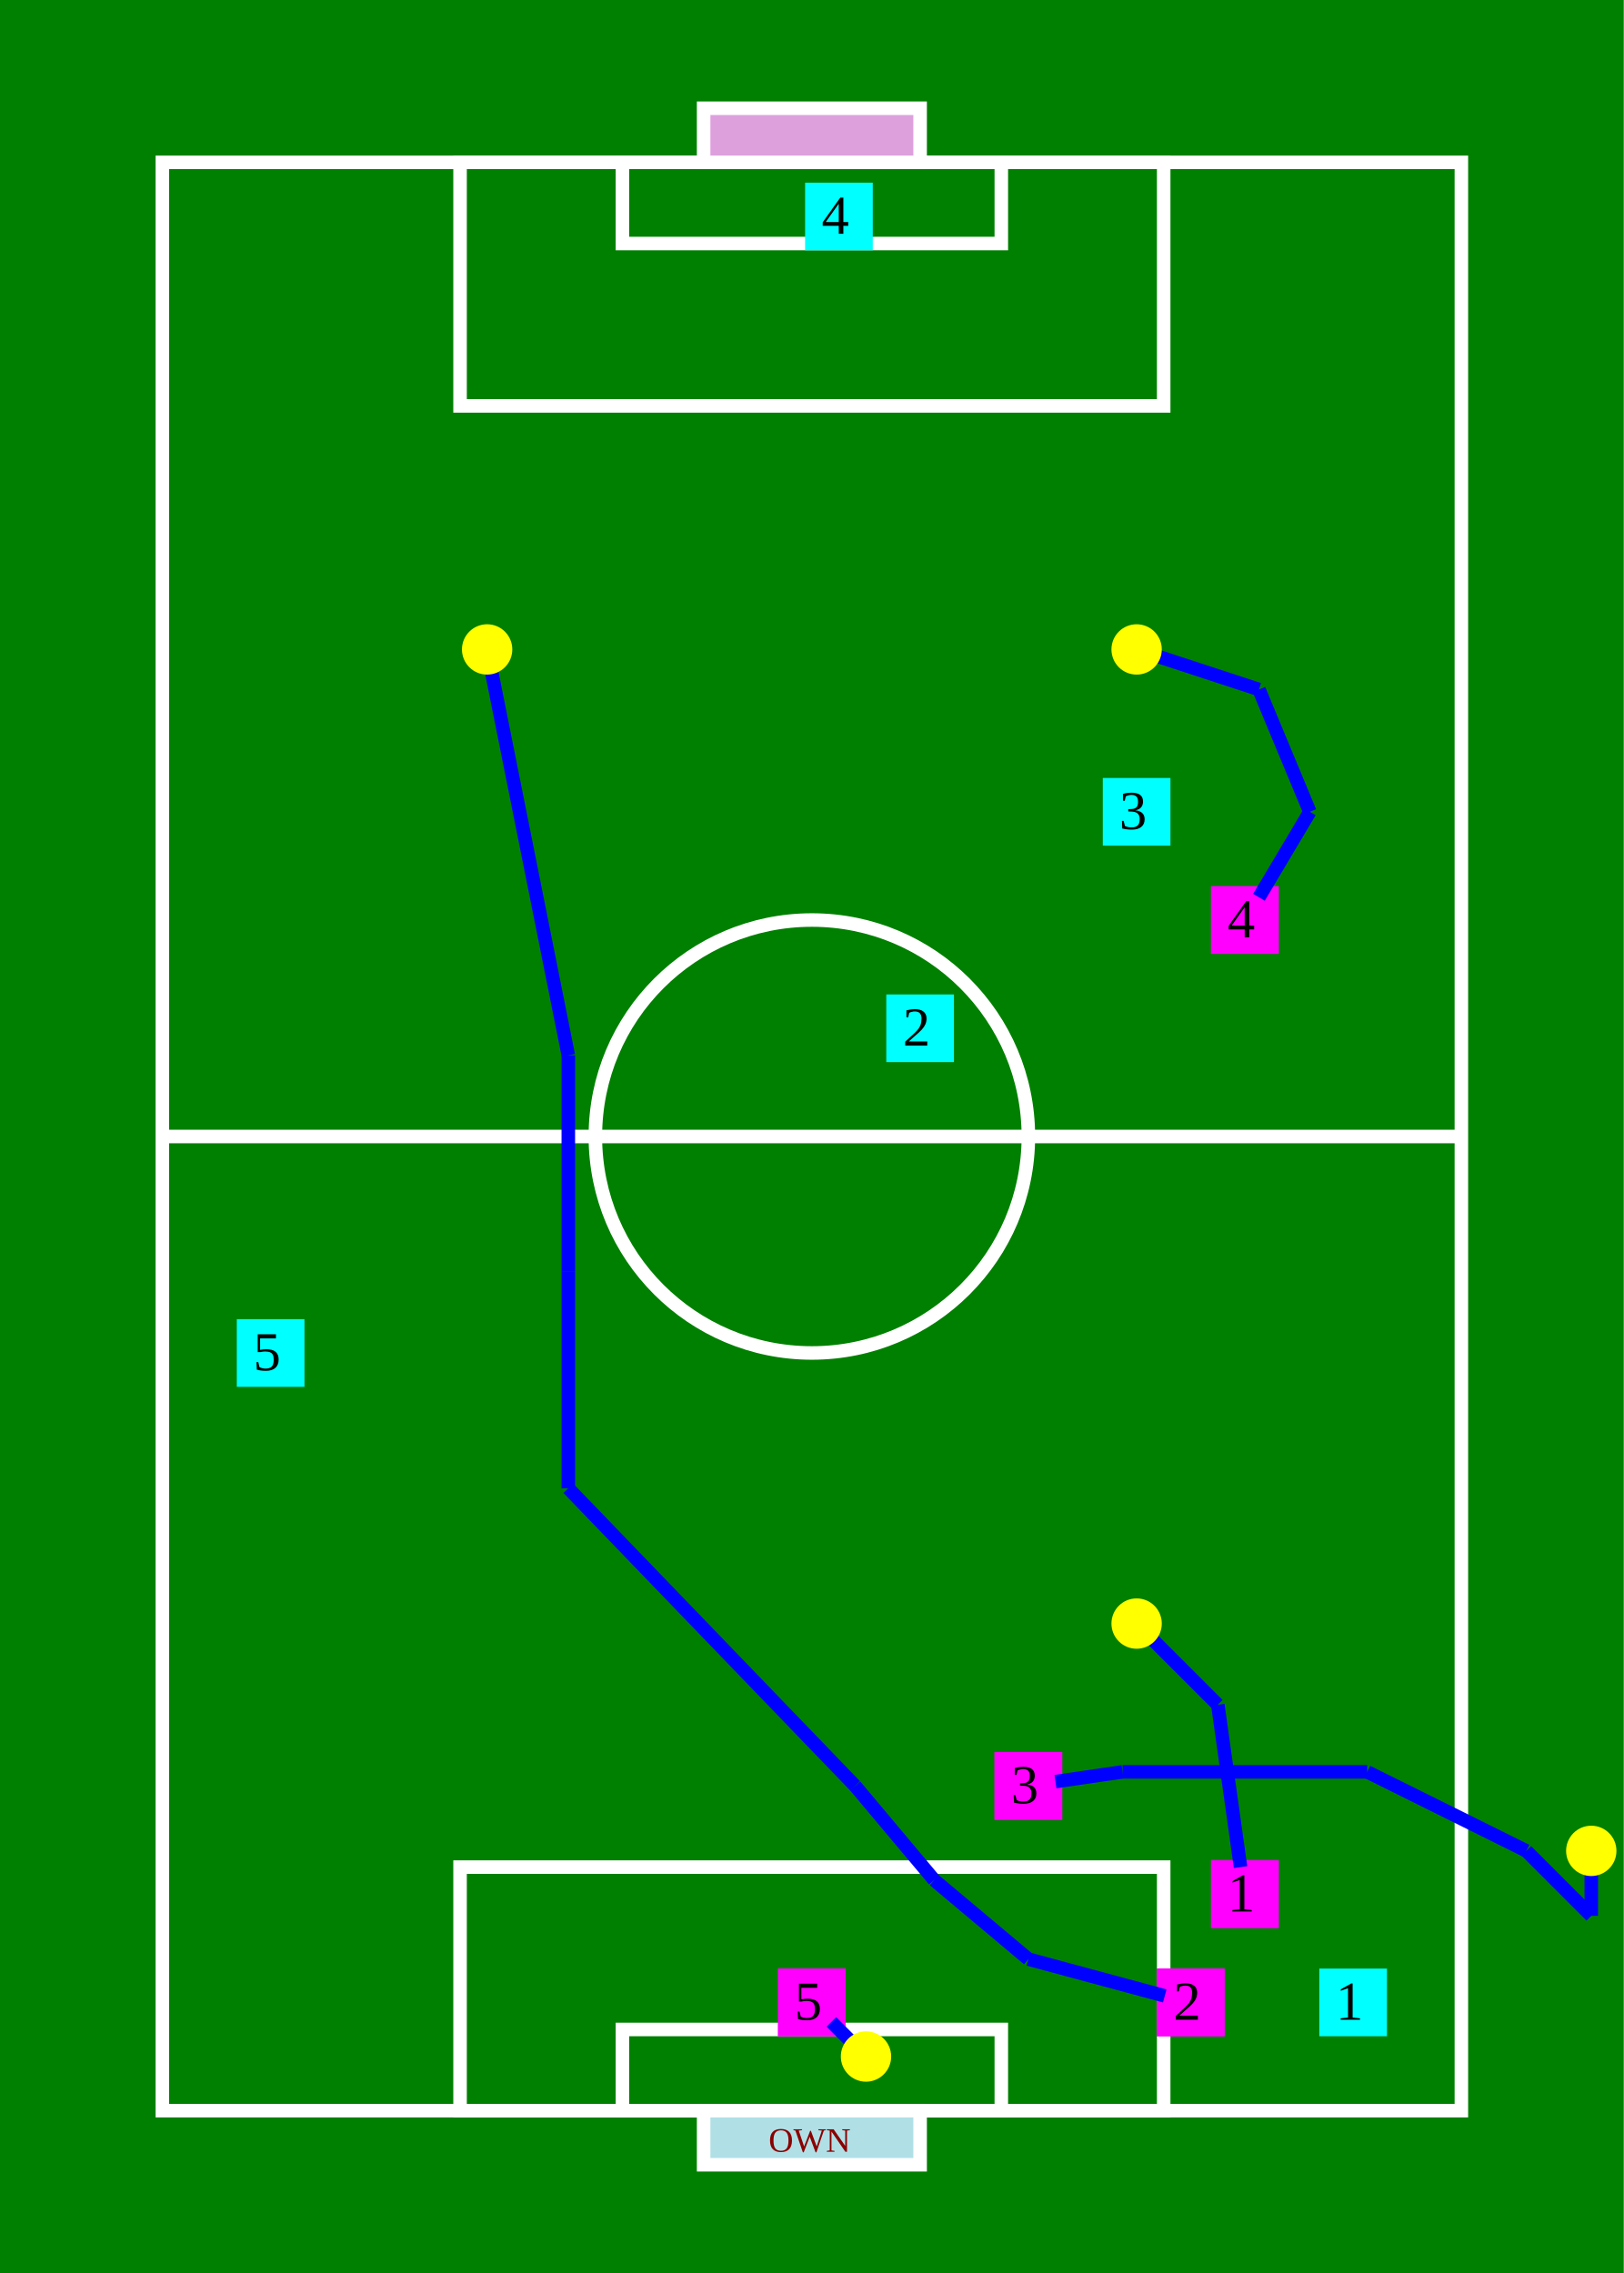
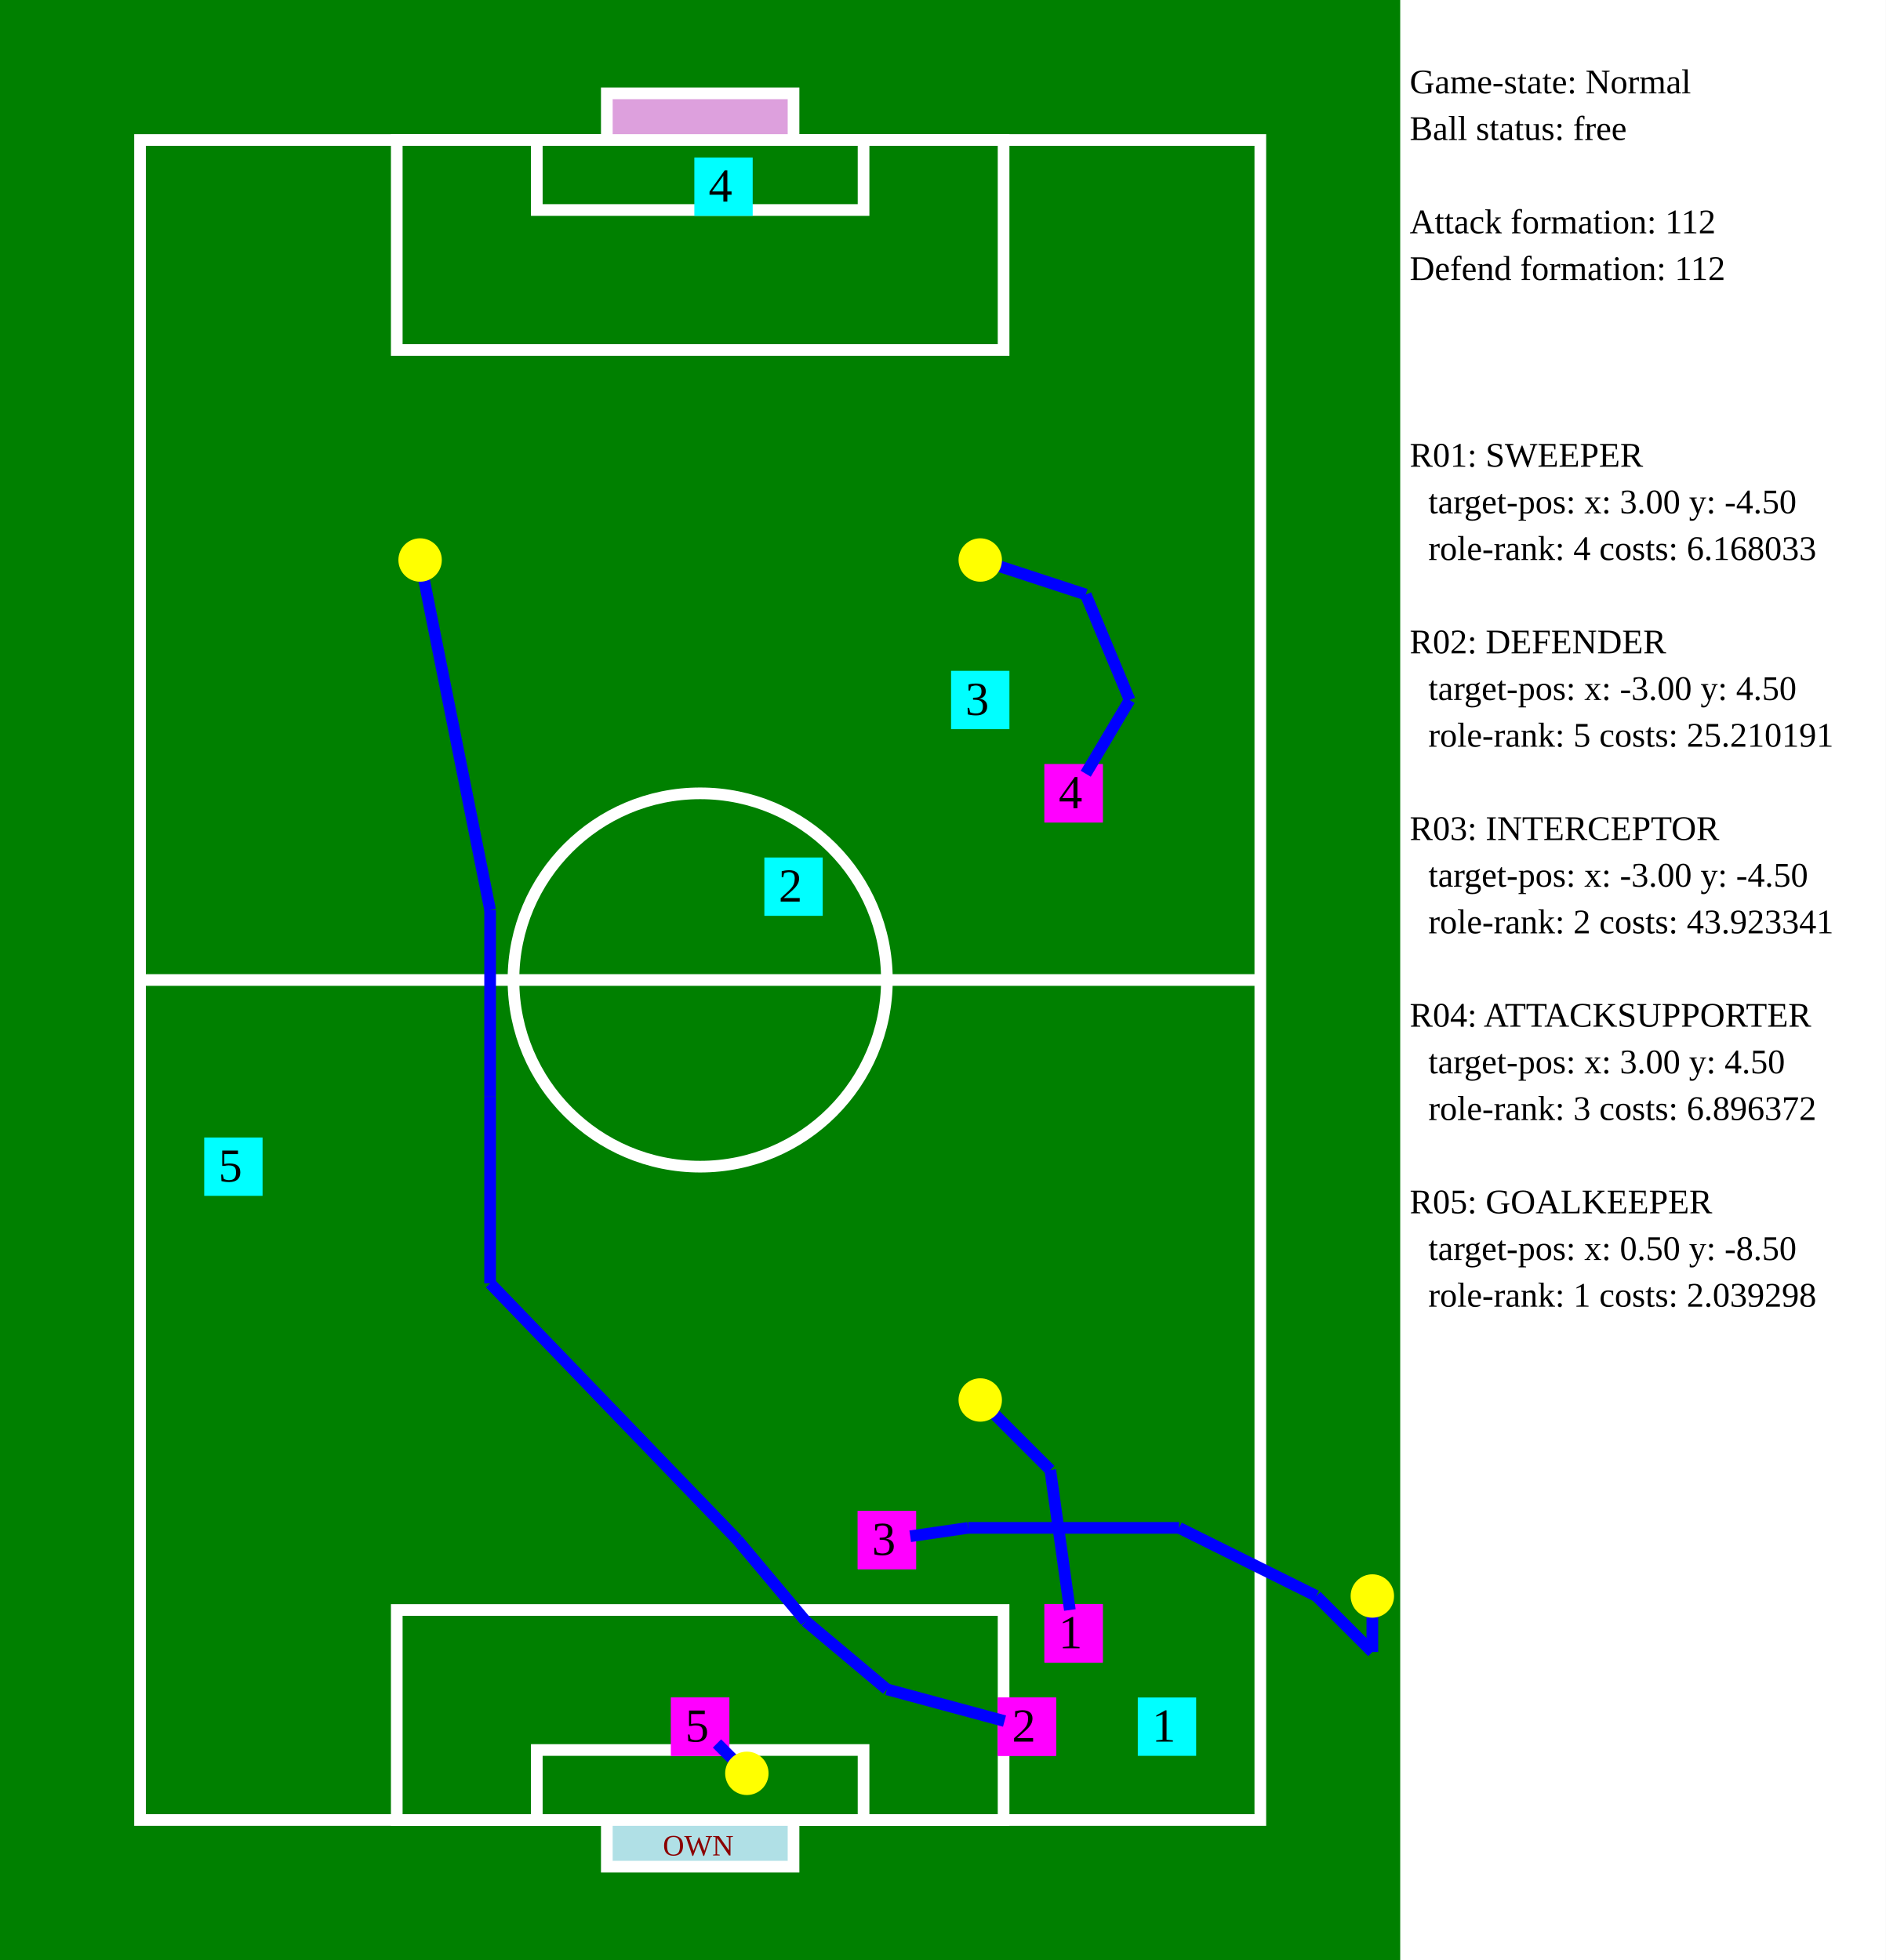
- <svg xmlns="http://www.w3.org/2000/svg" width="15.00cm" height="21.00cm" version="1.1">
+ <svg xmlns="http://www.w3.org/2000/svg" width="20.20cm" height="21.00cm" version="1.1">
  <rect x="0cm" y="0cm" width="15.00cm" height="21.00cm" fill="green" stroke-width="0.02cm" />
+   <rect x="15.00cm" y="0cm" width="5.20cm" height="21.00cm" fill="white" stroke-width="0.02cm" />
+   <text x="15.10cm" y="1.00cm" font-size="14" font-weight-absolute="bold" fill="black">Game-state: Normal</text>
+   <text x="15.10cm" y="1.50cm" font-size="14" font-weight-absolute="bold" fill="black">Ball status: free</text>
+   <text x="15.10cm" y="2.50cm" font-size="14" font-weight-absolute="bold" fill="black">Attack formation: 112</text>
+   <text x="15.10cm" y="3.00cm" font-size="14" font-weight-absolute="bold" fill="black">Defend formation: 112</text>
+   <text x="15.10cm" y="5.00cm" font-size="14" font-weight-absolute="bold" fill="black">R01: SWEEPER</text>
+   <text x="15.30cm" y="5.50cm" font-size="14" font-weight-absolute="bold" fill="black">target-pos: x: 3.00 y: -4.50</text>
+   <text x="15.30cm" y="6.00cm" font-size="14" font-weight-absolute="bold" fill="black">role-rank: 4 costs: 6.168033</text>
+   <text x="15.10cm" y="7.00cm" font-size="14" font-weight-absolute="bold" fill="black">R02: DEFENDER</text>
+   <text x="15.30cm" y="7.50cm" font-size="14" font-weight-absolute="bold" fill="black">target-pos: x: -3.00 y: 4.50</text>
+   <text x="15.30cm" y="8.00cm" font-size="14" font-weight-absolute="bold" fill="black">role-rank: 5 costs: 25.210191</text>
+   <text x="15.10cm" y="9.00cm" font-size="14" font-weight-absolute="bold" fill="black">R03: INTERCEPTOR</text>
+   <text x="15.30cm" y="9.50cm" font-size="14" font-weight-absolute="bold" fill="black">target-pos: x: -3.00 y: -4.50</text>
+   <text x="15.30cm" y="10.00cm" font-size="14" font-weight-absolute="bold" fill="black">role-rank: 2 costs: 43.923341</text>
+   <text x="15.10cm" y="11.00cm" font-size="14" font-weight-absolute="bold" fill="black">R04: ATTACKSUPPORTER</text>
+   <text x="15.30cm" y="11.50cm" font-size="14" font-weight-absolute="bold" fill="black">target-pos: x: 3.00 y: 4.50</text>
+   <text x="15.30cm" y="12.00cm" font-size="14" font-weight-absolute="bold" fill="black">role-rank: 3 costs: 6.896372</text>
+   <text x="15.10cm" y="13.00cm" font-size="14" font-weight-absolute="bold" fill="black">R05: GOALKEEPER</text>
+   <text x="15.30cm" y="13.50cm" font-size="14" font-weight-absolute="bold" fill="black">target-pos: x: 0.50 y: -8.50</text>
+   <text x="15.30cm" y="14.00cm" font-size="14" font-weight-absolute="bold" fill="black">role-rank: 1 costs: 2.039298</text>
  <rect x="1.50cm" y="1.50cm" width="12.00cm" height="18.00cm" fill="none" stroke="white" stroke-width="0.125cm" />
  <line x1="1.50cm" y1="10.50cm" x2="13.50cm" y2="10.50cm" stroke-width="0.125cm" stroke="white" />
  <circle cx="7.50cm" cy="10.50cm" r="2.00cm" fill="none" stroke="white" stroke-width="0.125cm" />
  <rect x="4.25cm" y="1.50cm" width="6.50cm" height="2.25cm" fill="green" stroke="white" stroke-width="0.125cm" />
  <rect x="4.25cm" y="17.25cm" width="6.50cm" height="2.25cm" fill="green" stroke="white" stroke-width="0.125cm" />
  <rect x="5.75cm" y="1.50cm" width="3.50cm" height="0.75cm" fill="green" stroke="white" stroke-width="0.125cm" />
  <rect x="5.75cm" y="18.75cm" width="3.50cm" height="0.75cm" fill="green" stroke="white" stroke-width="0.125cm" />
  <rect x="6.50cm" y="1.00cm" width="2.00cm" height="0.50cm" fill="plum" stroke="white" stroke-width="0.125cm" />
  <rect x="6.50cm" y="19.50cm" width="2.00cm" height="0.50cm" fill="powderblue" stroke="white" stroke-width="0.125cm" />
  <text x="7.10cm" y="19.88cm" fill="darkred">OWN</text>
  <rect x="12.25cm" y="18.25cm" width="0.50cm" height="0.50cm" fill="cyan" stroke="cyan" stroke-width="0.125cm" />
  <text x="12.34cm" y="18.66cm" font-size="large" font-weight-absolute="bold" fill="black">1</text>
  <rect x="8.25cm" y="9.25cm" width="0.50cm" height="0.50cm" fill="cyan" stroke="cyan" stroke-width="0.125cm" />
  <text x="8.34cm" y="9.66cm" font-size="large" font-weight-absolute="bold" fill="black">2</text>
  <rect x="10.25cm" y="7.25cm" width="0.50cm" height="0.50cm" fill="cyan" stroke="cyan" stroke-width="0.125cm" />
  <text x="10.34cm" y="7.66cm" font-size="large" font-weight-absolute="bold" fill="black">3</text>
  <rect x="7.50cm" y="1.75cm" width="0.50cm" height="0.50cm" fill="cyan" stroke="cyan" stroke-width="0.125cm" />
  <text x="7.59cm" y="2.16cm" font-size="large" font-weight-absolute="bold" fill="black">4</text>
  <rect x="2.25cm" y="12.25cm" width="0.50cm" height="0.50cm" fill="cyan" stroke="cyan" stroke-width="0.125cm" />
  <text x="2.34cm" y="12.66cm" font-size="large" font-weight-absolute="bold" fill="black">5</text>
  <rect x="11.25cm" y="17.25cm" width="0.50cm" height="0.50cm" fill="magenta" stroke="magenta" stroke-width="0.125cm" />
  <rect x="10.75cm" y="18.25cm" width="0.50cm" height="0.50cm" fill="magenta" stroke="magenta" stroke-width="0.125cm" />
  <rect x="9.25cm" y="16.25cm" width="0.50cm" height="0.50cm" fill="magenta" stroke="magenta" stroke-width="0.125cm" />
  <rect x="11.25cm" y="8.25cm" width="0.50cm" height="0.50cm" fill="magenta" stroke="magenta" stroke-width="0.125cm" />
  <rect x="7.25cm" y="18.25cm" width="0.50cm" height="0.50cm" fill="magenta" stroke="magenta" stroke-width="0.125cm" />
  <rect x="11.25cm" y="17.25cm" width="0.50cm" height="0.50cm" fill="magenta" stroke="magenta" stroke-width="0.125cm" />
  <line x1="11.46cm" y1="17.25cm" x2="11.25cm" y2="15.75cm" stroke-width="0.125cm" stroke="blue" />
  <line x1="11.25cm" y1="15.75cm" x2="10.50cm" y2="15.00cm" stroke-width="0.125cm" stroke="blue" />
  <circle cx="10.50cm" cy="15.00cm" r="0.17cm" fill="yellow" stroke="yellow" stroke-width="0.125cm" />
  <rect x="10.75cm" y="18.25cm" width="0.50cm" height="0.50cm" fill="magenta" stroke="magenta" stroke-width="0.125cm" />
  <line x1="10.76cm" y1="18.44cm" x2="9.50cm" y2="18.10cm" stroke-width="0.125cm" stroke="blue" />
  <line x1="9.50cm" y1="18.10cm" x2="8.63cm" y2="17.37cm" stroke-width="0.125cm" stroke="blue" />
  <line x1="8.63cm" y1="17.37cm" x2="7.90cm" y2="16.50cm" stroke-width="0.125cm" stroke="blue" />
  <line x1="7.90cm" y1="16.50cm" x2="5.25cm" y2="13.75cm" stroke-width="0.125cm" stroke="blue" />
  <line x1="5.25cm" y1="13.75cm" x2="5.25cm" y2="11.75cm" stroke-width="0.125cm" stroke="blue" />
  <line x1="5.25cm" y1="11.75cm" x2="5.25cm" y2="9.75cm" stroke-width="0.125cm" stroke="blue" />
  <line x1="5.25cm" y1="9.75cm" x2="4.50cm" y2="6.00cm" stroke-width="0.125cm" stroke="blue" />
  <circle cx="4.50cm" cy="6.00cm" r="0.17cm" fill="yellow" stroke="yellow" stroke-width="0.125cm" />
  <rect x="9.25cm" y="16.25cm" width="0.50cm" height="0.50cm" fill="magenta" stroke="magenta" stroke-width="0.125cm" />
  <line x1="9.75cm" y1="16.46cm" x2="10.37cm" y2="16.37cm" stroke-width="0.125cm" stroke="blue" />
  <line x1="10.37cm" y1="16.37cm" x2="12.63cm" y2="16.37cm" stroke-width="0.125cm" stroke="blue" />
  <line x1="12.63cm" y1="16.37cm" x2="14.10cm" y2="17.10cm" stroke-width="0.125cm" stroke="blue" />
  <line x1="14.10cm" y1="17.10cm" x2="14.70cm" y2="17.70cm" stroke-width="0.125cm" stroke="blue" />
  <line x1="14.70cm" y1="17.70cm" x2="14.70cm" y2="17.10cm" stroke-width="0.125cm" stroke="blue" />
  <circle cx="14.70cm" cy="17.10cm" r="0.17cm" fill="yellow" stroke="yellow" stroke-width="0.125cm" />
  <rect x="11.25cm" y="8.25cm" width="0.50cm" height="0.50cm" fill="magenta" stroke="magenta" stroke-width="0.125cm" />
  <line x1="11.63cm" y1="8.29cm" x2="12.10cm" y2="7.50cm" stroke-width="0.125cm" stroke="blue" />
  <line x1="12.10cm" y1="7.50cm" x2="11.63cm" y2="6.37cm" stroke-width="0.125cm" stroke="blue" />
  <line x1="11.63cm" y1="6.37cm" x2="10.50cm" y2="6.00cm" stroke-width="0.125cm" stroke="blue" />
  <circle cx="10.50cm" cy="6.00cm" r="0.17cm" fill="yellow" stroke="yellow" stroke-width="0.125cm" />
  <rect x="7.25cm" y="18.25cm" width="0.50cm" height="0.50cm" fill="magenta" stroke="magenta" stroke-width="0.125cm" />
  <line x1="7.68cm" y1="18.68cm" x2="8.00cm" y2="19.00cm" stroke-width="0.125cm" stroke="blue" />
  <circle cx="8.00cm" cy="19.00cm" r="0.17cm" fill="yellow" stroke="yellow" stroke-width="0.125cm" />
  <text x="11.34cm" y="17.66cm" font-size="large" font-weight-absolute="bold" fill="black">1</text>
  <text x="10.84cm" y="18.66cm" font-size="large" font-weight-absolute="bold" fill="black">2</text>
  <text x="9.34cm" y="16.66cm" font-size="large" font-weight-absolute="bold" fill="black">3</text>
  <text x="11.34cm" y="8.66cm" font-size="large" font-weight-absolute="bold" fill="black">4</text>
  <text x="7.34cm" y="18.66cm" font-size="large" font-weight-absolute="bold" fill="black">5</text>
  <circle cx="22.50cm" cy="18.00cm" r="0.11cm" fill="orange" stroke="orange" stroke-width="0.125cm" />
</svg>
